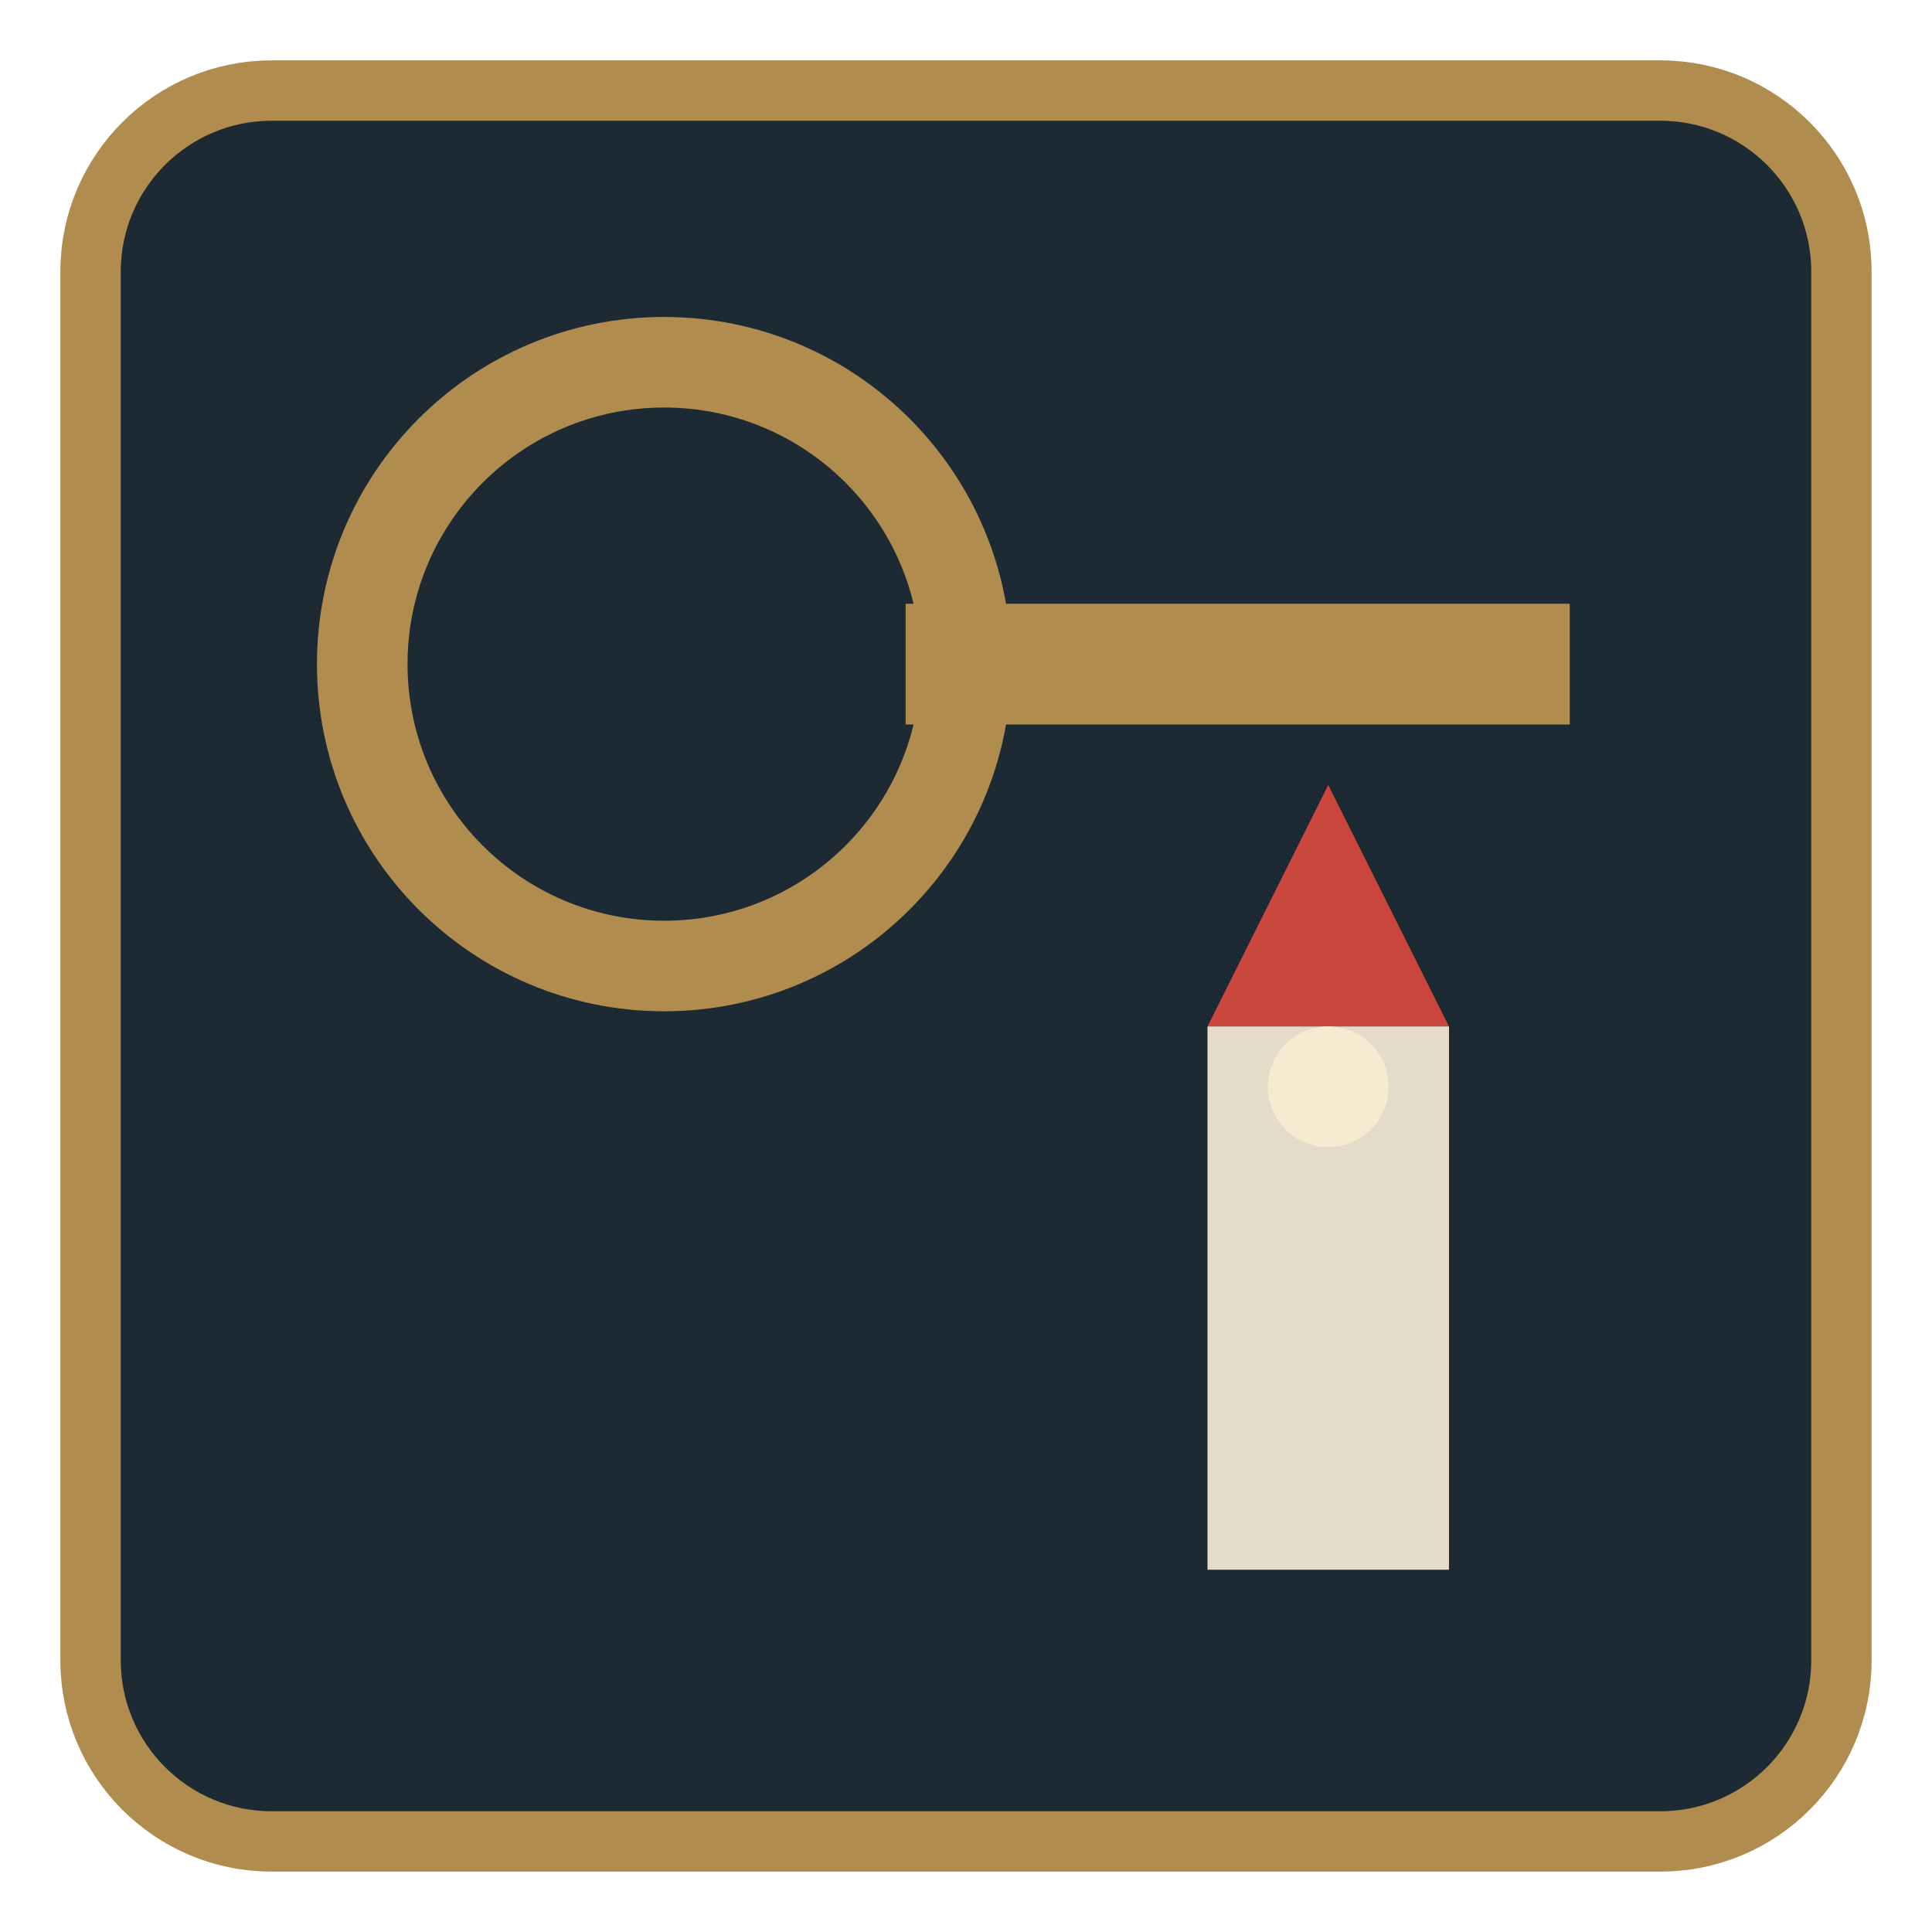
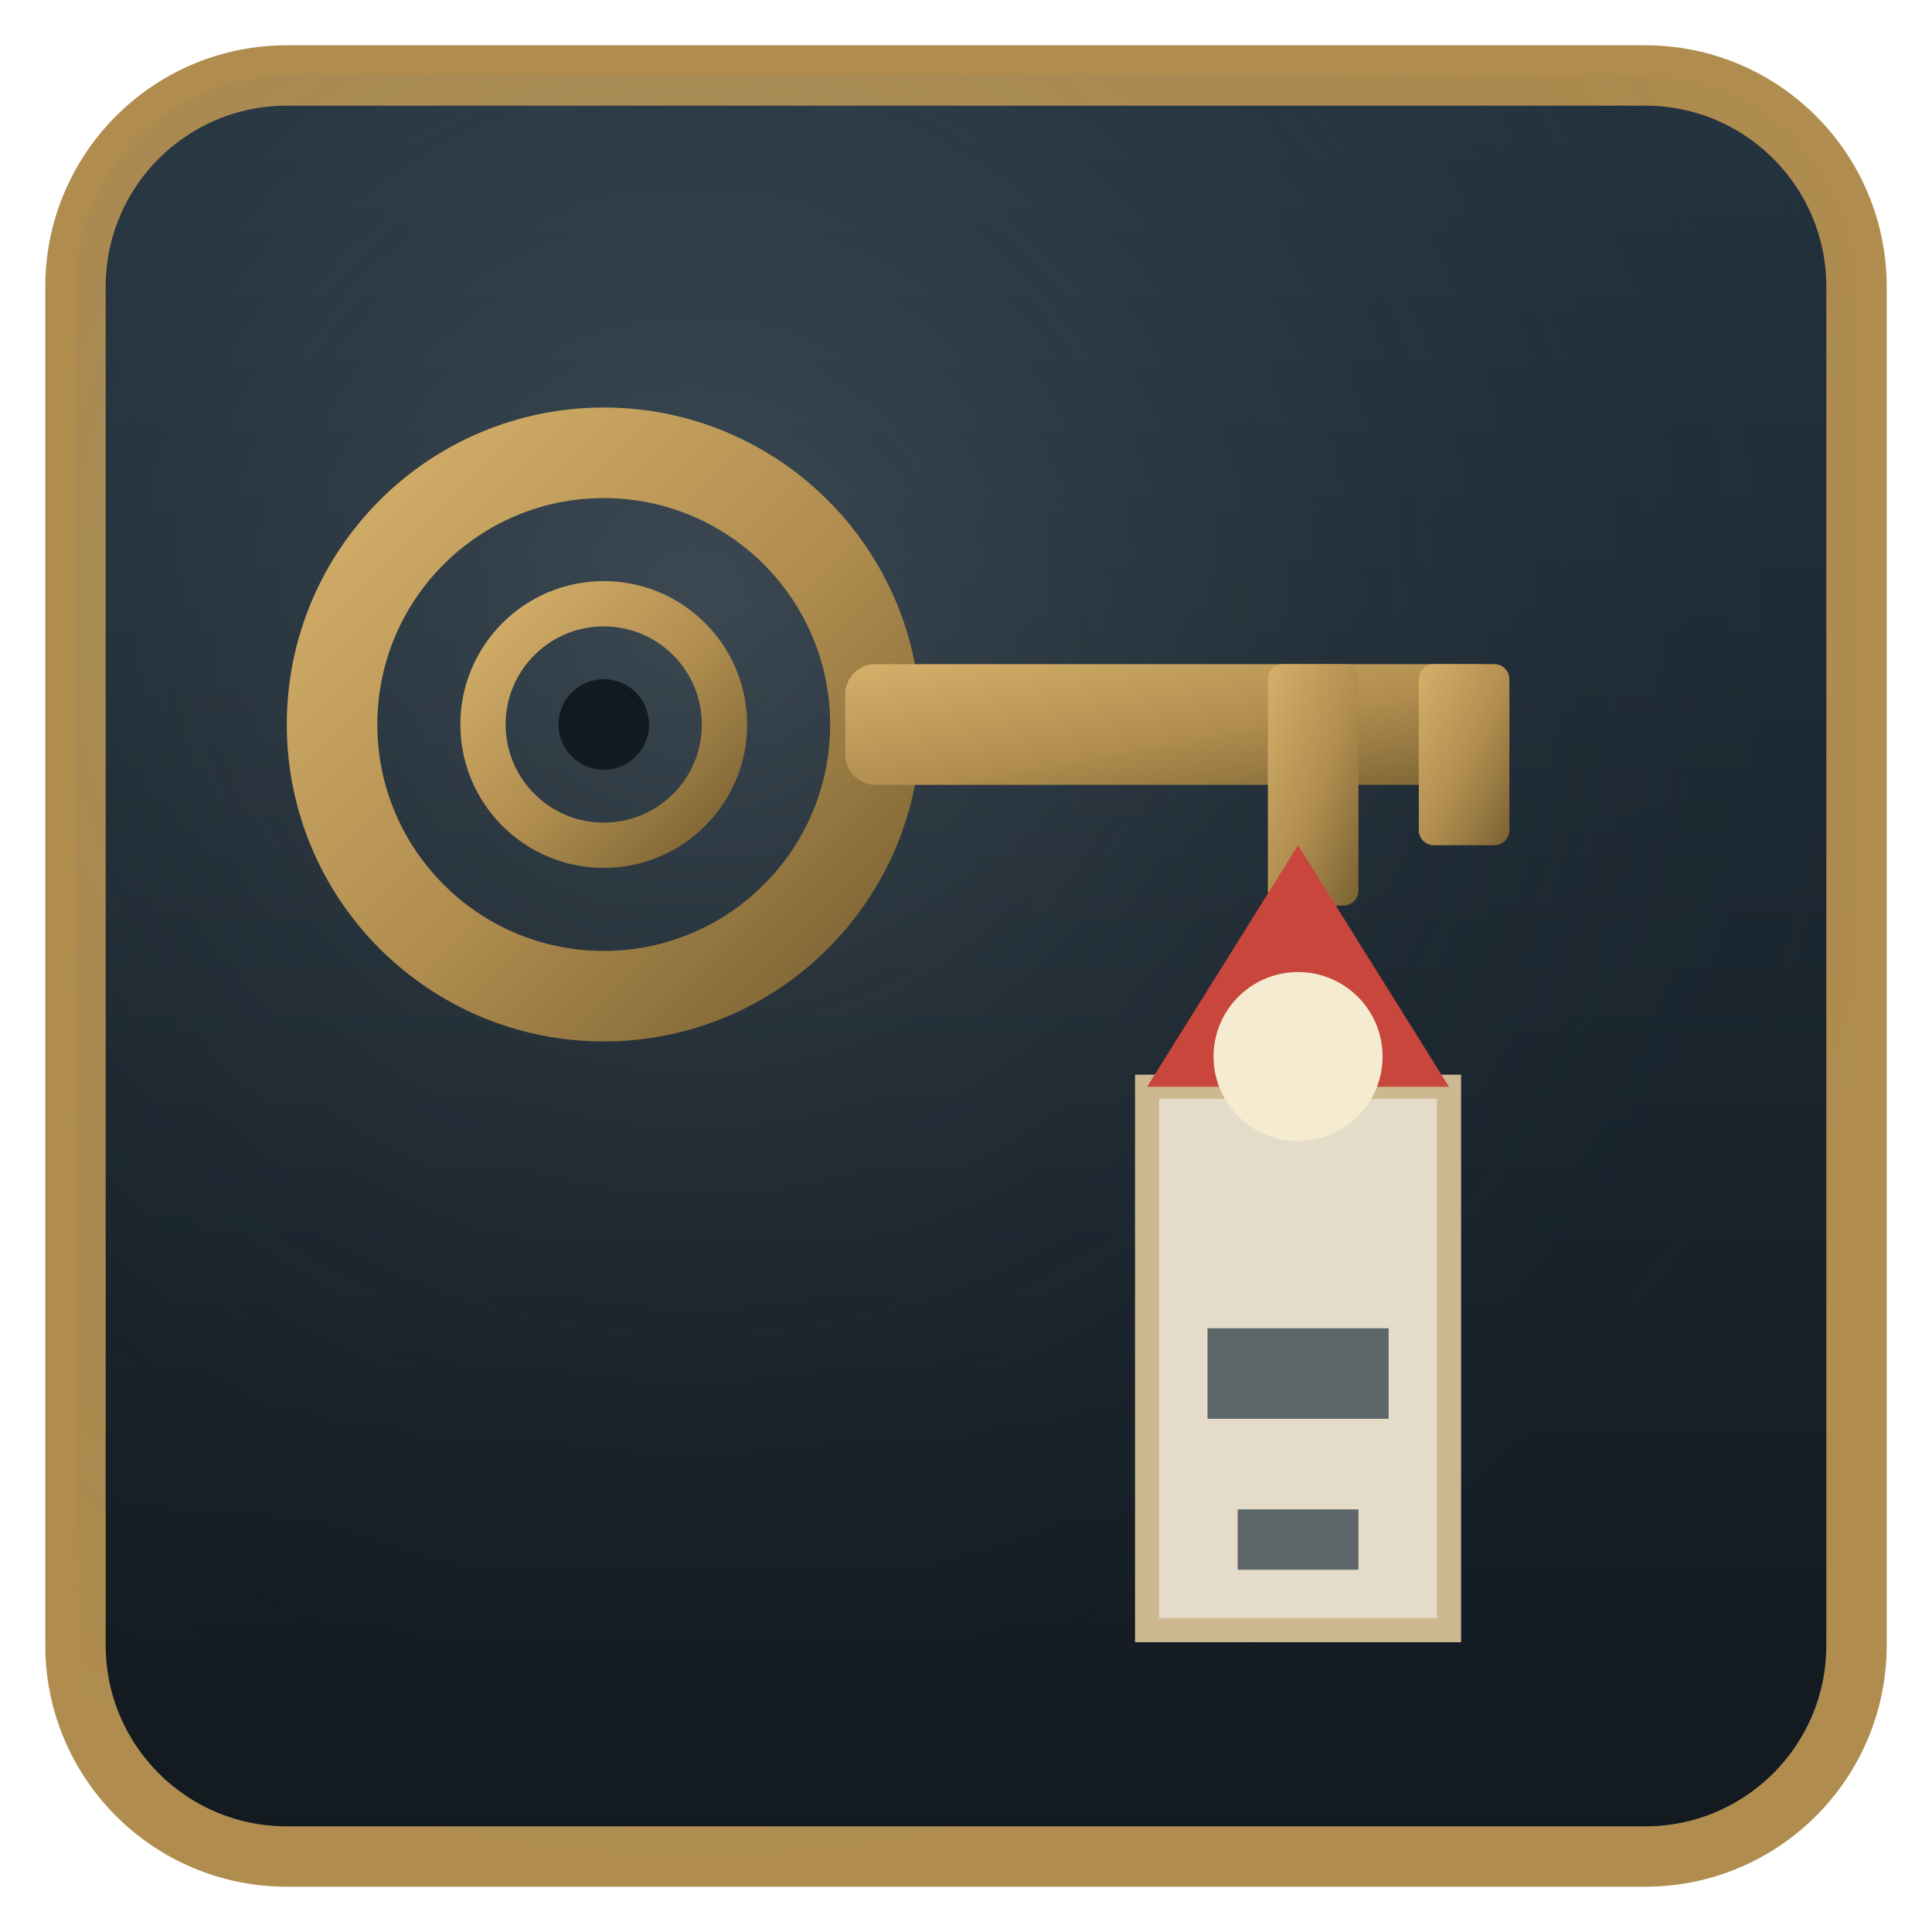
<svg xmlns="http://www.w3.org/2000/svg" viewBox="0 0 64 64">
-   <rect x="3" y="3" width="58" height="58" rx="6" fill="#1E2A33" stroke="#B08D4F" stroke-width="2" />
-   <circle cx="22" cy="22" r="10" fill="none" stroke="#B08D4F" stroke-width="3" />
-   <rect x="30" y="20" width="22" height="4" fill="#B08D4F" />
-   <rect x="40" y="34" width="8" height="18" fill="#E4DCC8" />
-   <polygon points="40,34 48,34 44,26" fill="#C8463B" />
-   <circle cx="44" cy="36" r="2" fill="#F4EBD0" />
+   <defs>
+     <linearGradient id="bg" x1="0" y1="0" x2="0" y2="1">
+       <stop offset="0%" stop-color="#243440" />
+       <stop offset="100%" stop-color="#12191F" />
+     </linearGradient>
+     <linearGradient id="brass" x1="0" y1="0" x2="1" y2="1">
+       <stop offset="0%" stop-color="#D4B06A" />
+       <stop offset="55%" stop-color="#B08D4F" />
+       <stop offset="100%" stop-color="#7A6232" />
+     </linearGradient>
+     <radialGradient id="glow" cx="35%" cy="30%" r="70%">
+       <stop offset="0%" stop-color="#BFCAD0" stop-opacity="0.18" />
+       <stop offset="100%" stop-color="#12191F" stop-opacity="0" />
+     </radialGradient>
+   </defs>
+   <rect x="2.5" y="2.5" width="59" height="59" rx="7" fill="url(#bg)" stroke="#B08D4F" stroke-width="2" />
+   <rect x="2.5" y="2.5" width="59" height="59" rx="7" fill="url(#glow)" />
+   <circle cx="20" cy="24" r="9" fill="none" stroke="url(#brass)" stroke-width="3" />
+   <circle cx="20" cy="24" r="4" fill="none" stroke="url(#brass)" stroke-width="1.5" />
+   <rect x="28" y="22" width="22" height="4" rx="1" fill="url(#brass)" />
+   <rect x="42" y="22" width="3" height="8" rx="0.5" fill="url(#brass)" />
+   <rect x="47" y="22" width="3" height="6" rx="0.5" fill="url(#brass)" />
+   <circle cx="20" cy="24" r="1.5" fill="#12191F" />
+   <rect x="38" y="36" width="10" height="18" fill="#E4DCC8" stroke="#CDB892" stroke-width="0.8" />
+   <polygon points="38,36 48,36 43,28" fill="#C8463B" />
+   <circle cx="43" cy="35" r="2.8" fill="#F4EBD0" />
+   <rect x="40" y="44" width="6" height="3" fill="#5D6668" />
+   <rect x="41" y="50" width="4" height="2" fill="#5D6668" />
</svg>
